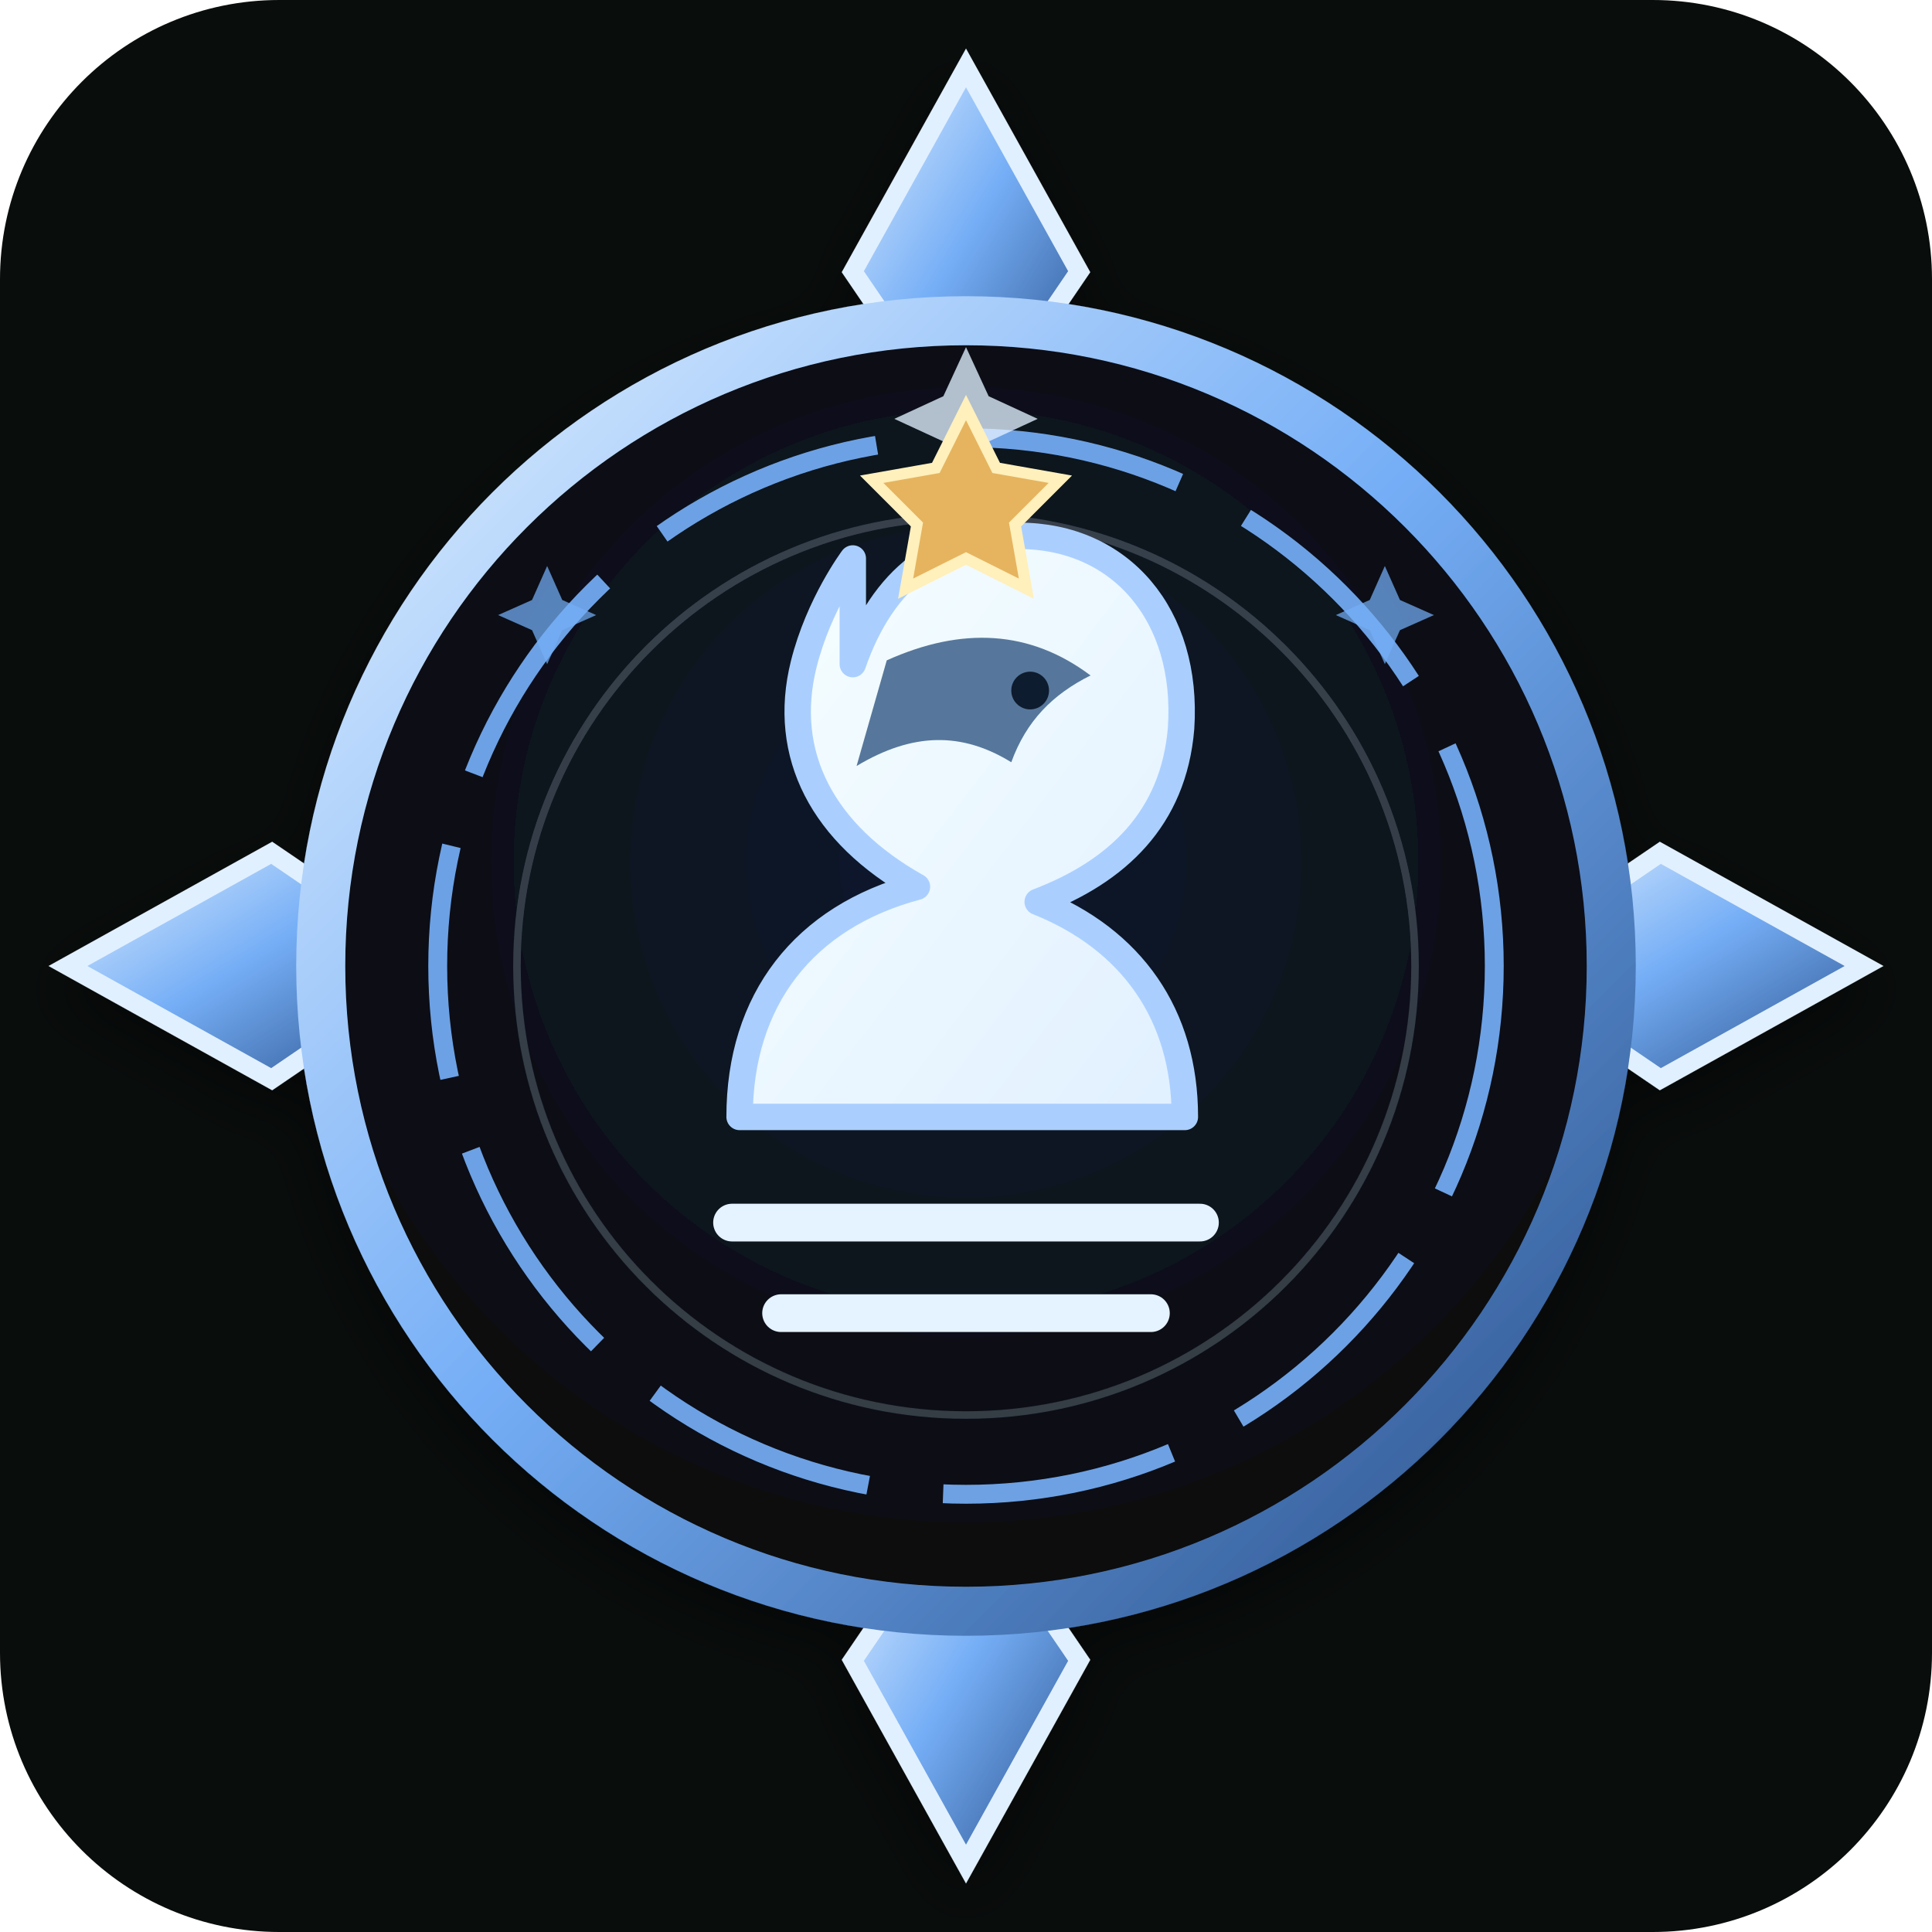
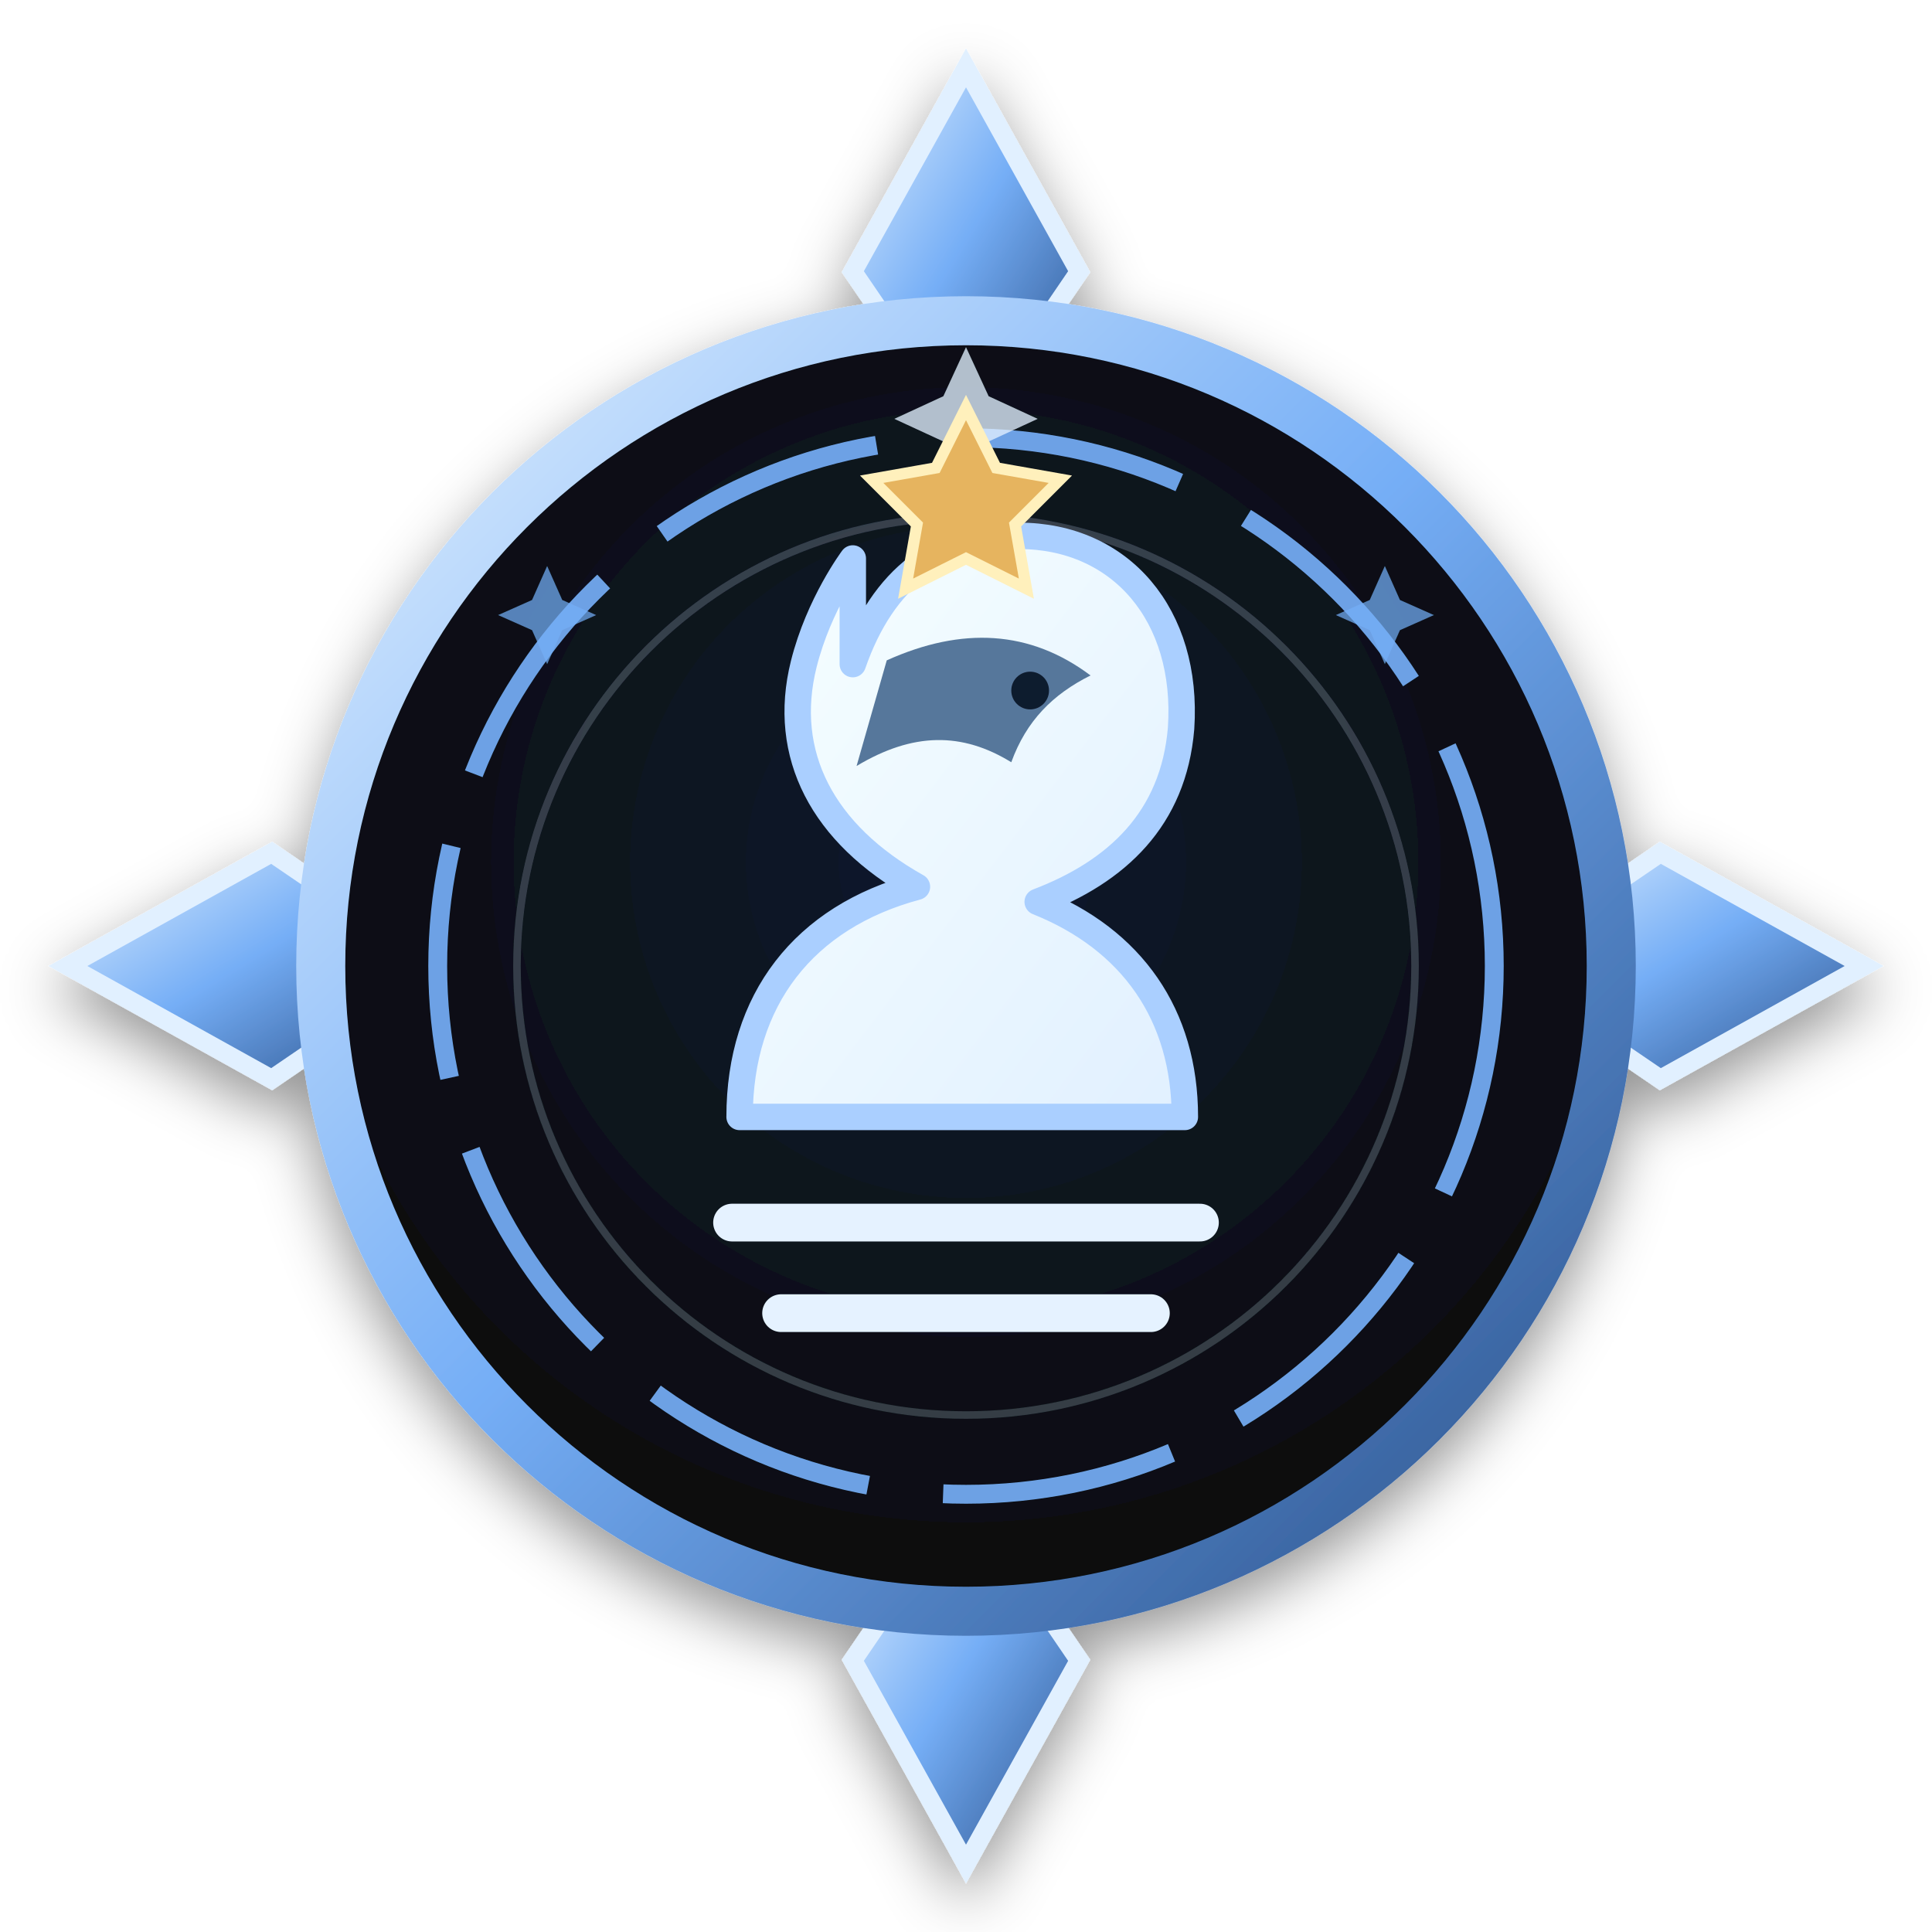
<svg xmlns="http://www.w3.org/2000/svg" viewBox="0 0 512 512">
  <defs>
    <radialGradient id="bg" cx="50%" cy="42%" r="66%">
      <stop stop-color="#101b2e" />
      <stop offset="1" stop-color="#050909" />
    </radialGradient>
    <linearGradient id="a" x1="0" y1="0" x2="1" y2="1">
      <stop stop-color="#e1f0ff" />
      <stop offset=".48" stop-color="#75aef6" />
      <stop offset="1" stop-color="#274d86" />
    </linearGradient>
    <linearGradient id="m" x1="0" y1="0" x2="1" y2="1">
      <stop stop-color="#f7ffff" />
      <stop offset="1" stop-color="#e1f0ff" />
    </linearGradient>
    <filter id="sh" x="-30%" y="-30%" width="160%" height="160%">
      <feGaussianBlur in="SourceAlpha" stdDeviation="8" />
      <feOffset dy="6" />
      <feComponentTransfer>
        <feFuncA type="linear" slope=".42" />
      </feComponentTransfer>
      <feMerge>
        <feMergeNode />
        <feMergeNode in="SourceGraphic" />
      </feMerge>
    </filter>
  </defs>
-   <rect width="512" height="512" rx="74" fill="#090d0c" />
  <g filter="url(#sh)">
    <path d="M256 18 286 72 256 116 226 72Z" fill="url(#a)" stroke="#e1f0ff" stroke-width="5" />
    <path d="M494 256 440 286 396 256 440 226Z" fill="url(#a)" stroke="#e1f0ff" stroke-width="5" />
    <path d="M256 494 226 440 256 396 286 440Z" fill="url(#a)" stroke="#e1f0ff" stroke-width="5" />
    <path d="M18 256 72 226 116 256 72 286Z" fill="url(#a)" stroke="#e1f0ff" stroke-width="5" />
    <circle cx="256" cy="256" r="171" fill="url(#bg)" stroke="url(#a)" stroke-width="13" />
    <circle cx="256" cy="256" r="140" fill="none" stroke="#75aef6" stroke-width="5" stroke-dasharray="62 20" opacity=".92" />
    <circle cx="256" cy="256" r="119" fill="none" stroke="#e1f0ff" stroke-width="2" opacity=".2" />
    <path d="m256 92 6 13 13 6-13 6-6 13-6-13-13-6 13-6Z" fill="#e1f0ff" opacity=".78" />
    <path d="m145 150 4 9 9 4-9 4-4 9-4-9-9-4 9-4Z" fill="#75aef6" opacity=".72" />
    <path d="m367 150 4 9 9 4-9 4-4 9-4-9-9-4 9-4Z" fill="#75aef6" opacity=".72" />
    <path d="M226 176c8-23 23-34 44-34 27 0 45 21 43 51-2 24-17 38-38 46 25 10 39 30 39 57h-118c0-31 17-53 47-61-25-14-36-35-30-59 4-16 13-28 13-28Z" fill="url(#m)" stroke="#aacfff" stroke-width="7" stroke-linejoin="round" />
    <path d="M235 175c20-9 38-8 54 4-10 5-17 12-21 23-13-8-26-8-41 1" fill="#56779b" />
    <circle cx="273" cy="183" r="5" fill="#101b2e" />
    <path d="M194 324h124M207 348h98" stroke="#e5f2ff" stroke-width="10" stroke-linecap="round" />
    <path d="m256 108 8 16 17 3-12 12 3 17-16-8-16 8 3-17-12-12 17-3Z" fill="#e6b45e" stroke="#fff0bc" stroke-width="3" />
  </g>
</svg>
